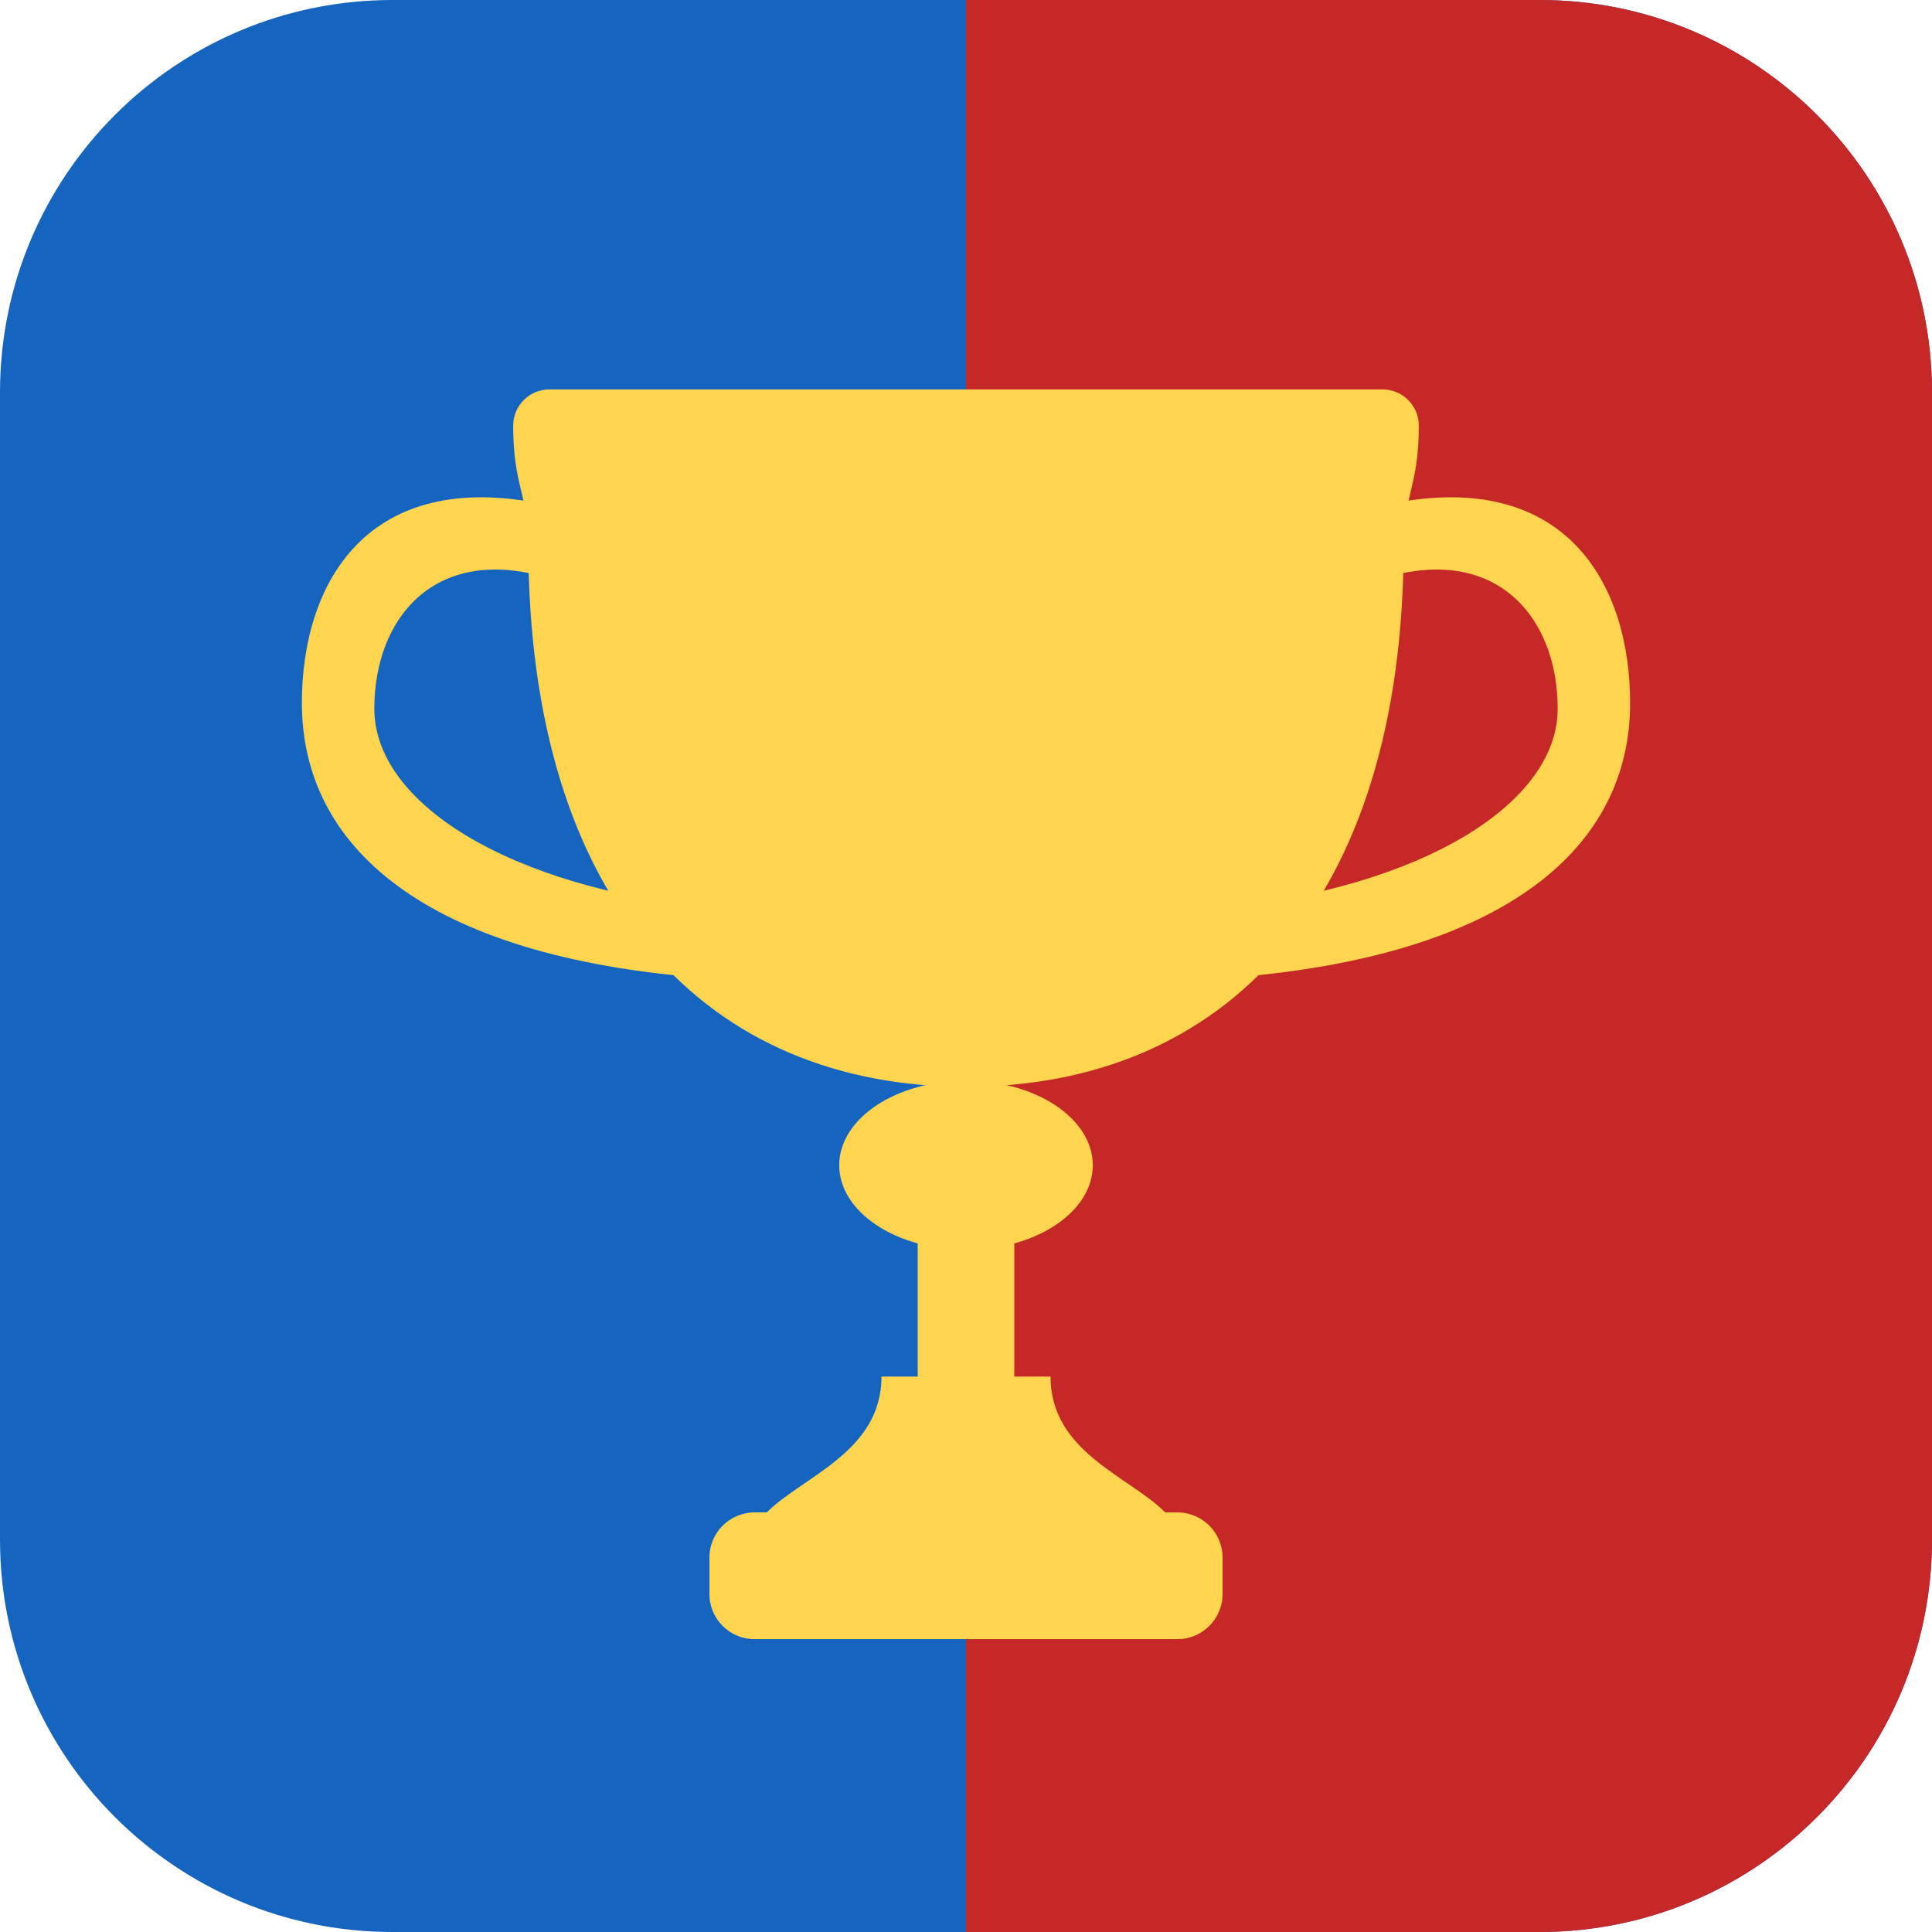
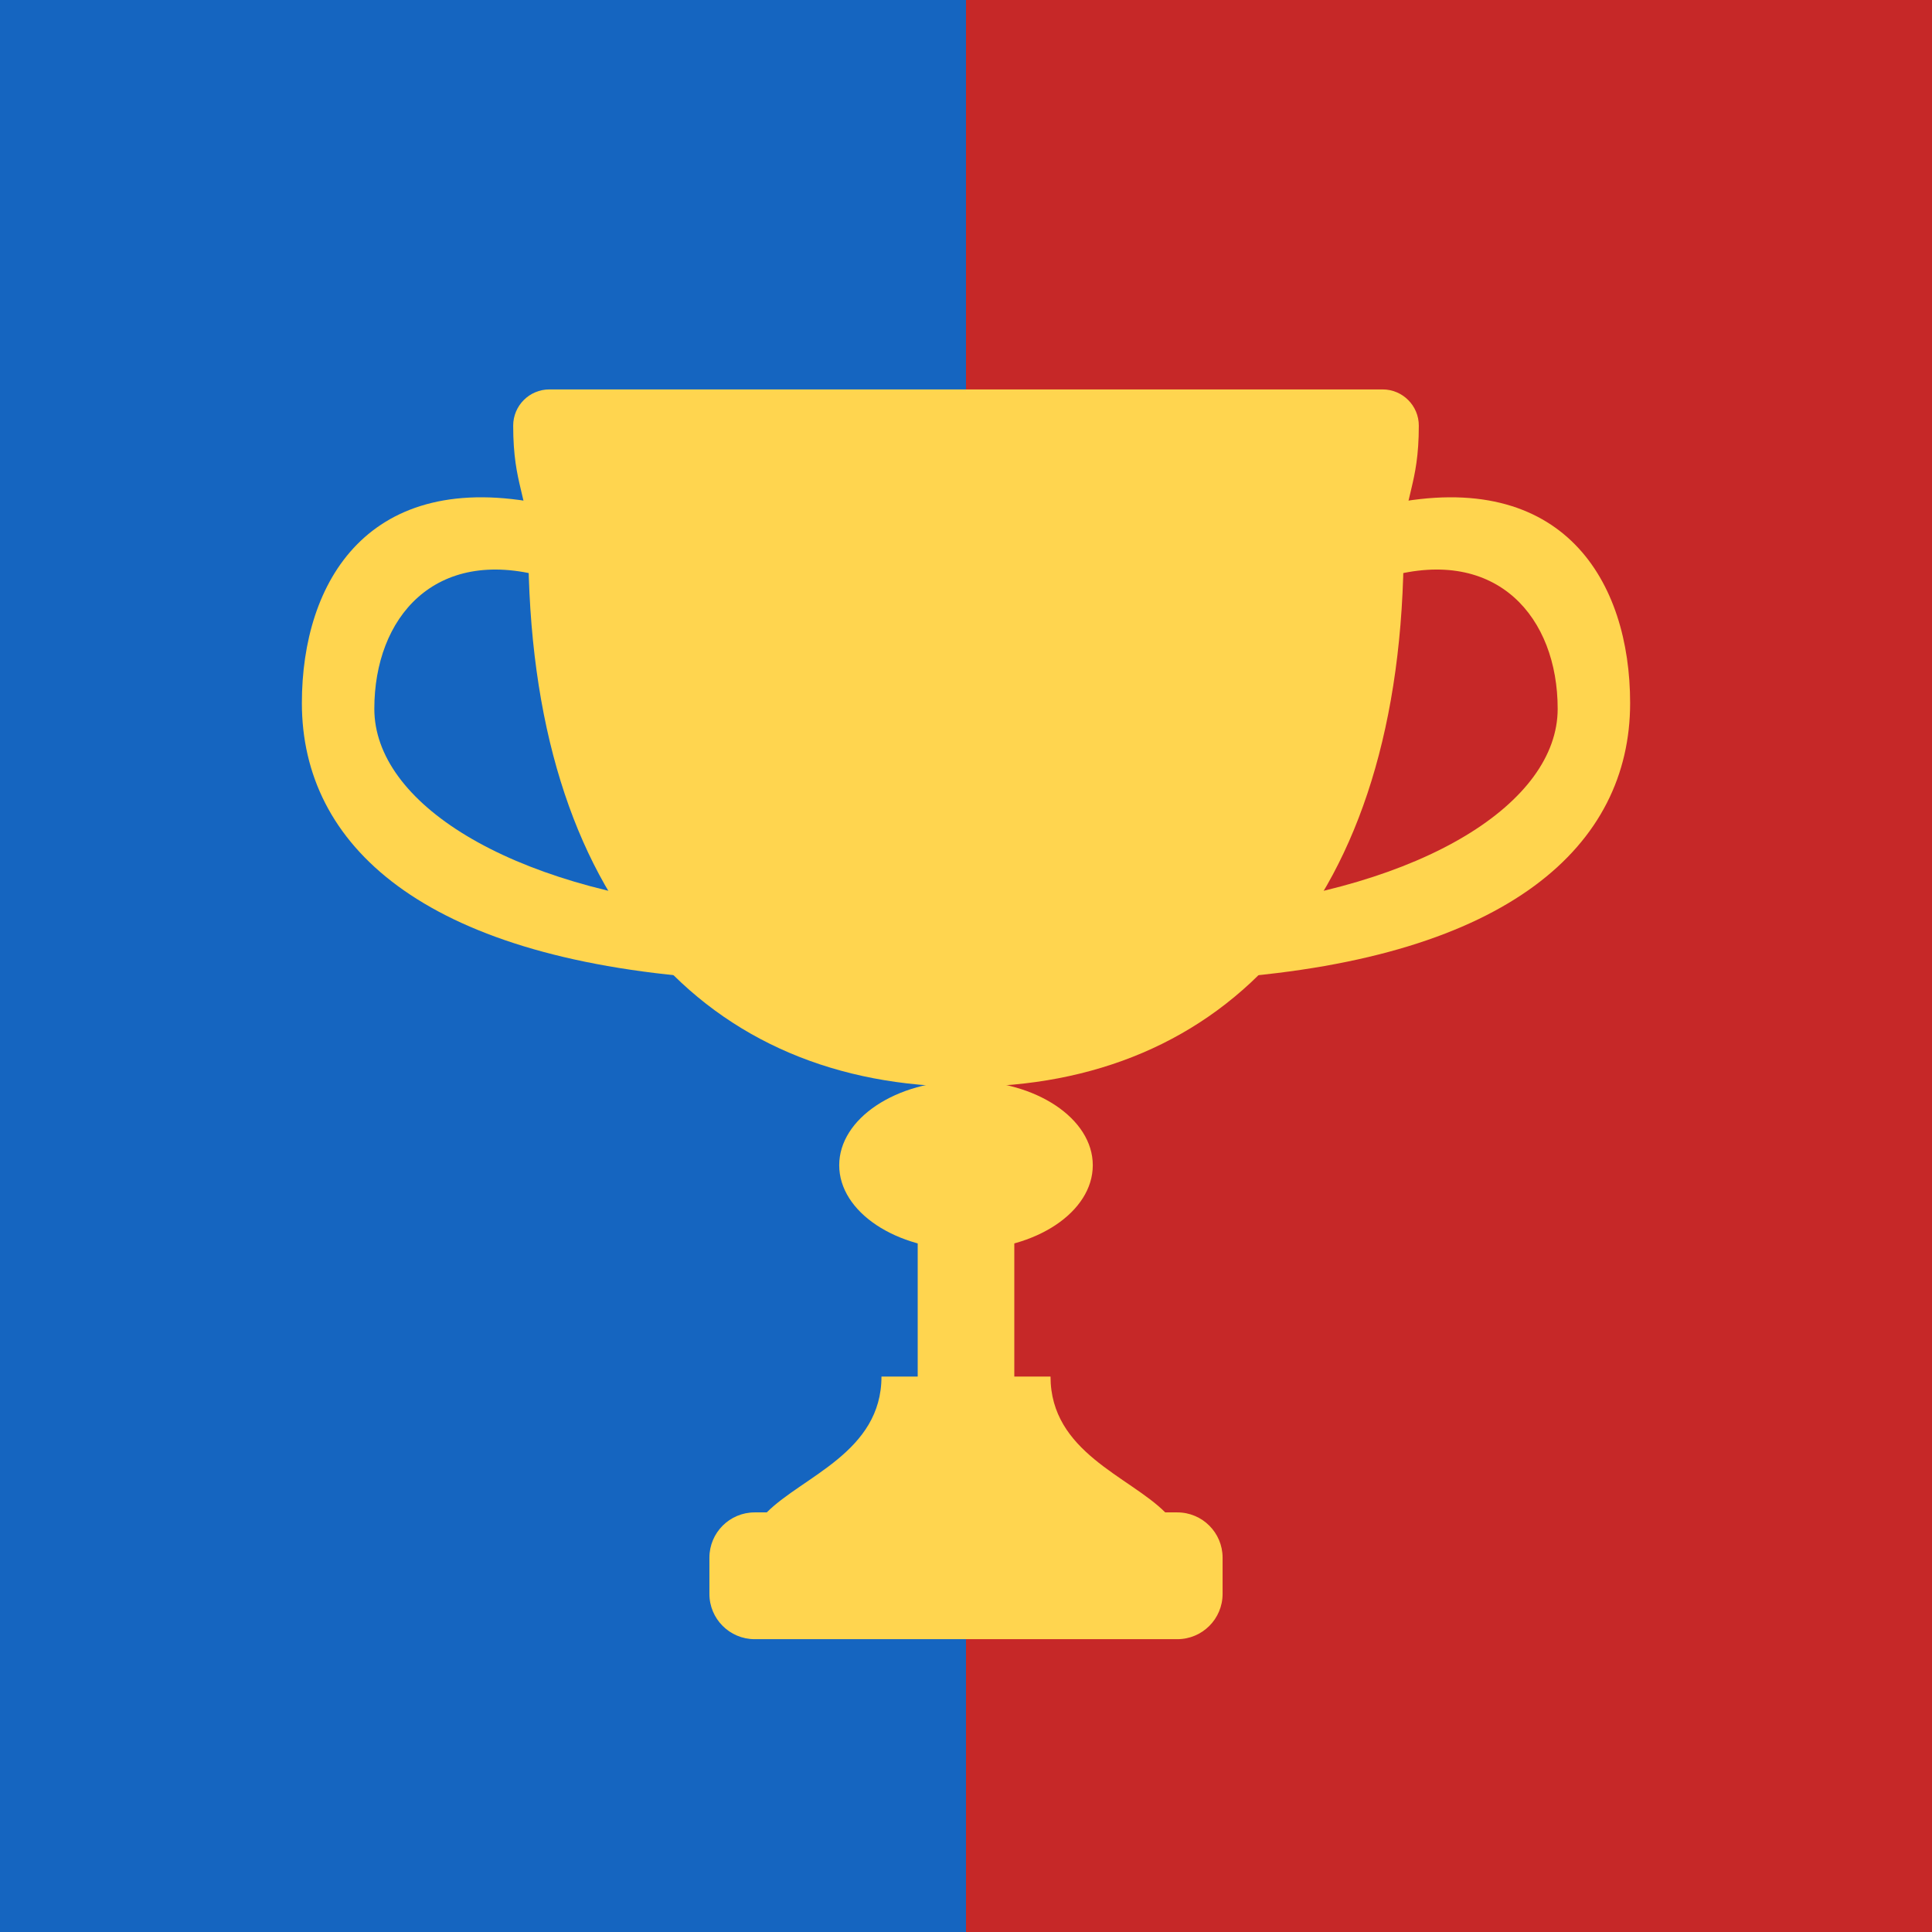
<svg xmlns="http://www.w3.org/2000/svg" viewBox="0 0 64 64" width="64" height="64">
-   <rect width="64" height="64" rx="13" fill="#1565c0" />
-   <path d="M32 0 H51 A13 13 0 0 1 64 13 V51 A13 13 0 0 1 51 64 H32 Z" fill="#c62828" />
+   <rect width="32" height="64" fill="#1565c0" />
+   <rect x="32" width="32" height="64" fill="#c62828" />
  <g fill="#ffd54f">
    <path d="M18 16.70 C12.20 15.50 10 19.27 10 23.29 C10 28 14 31.70 23.40 32.40 L23.70 30.10 C16.80 29.40 12.40 26.58 12.40 23.48 C12.40 20.46 14.40 18.10 18 19.10 Z" />
    <g transform="translate(64,0) scale(-1,1)">
      <path d="M18 16.70 C12.20 15.50 10 19.27 10 23.29 C10 28 14 31.70 23.40 32.40 L23.70 30.10 C16.80 29.40 12.40 26.58 12.40 23.48 C12.40 20.46 14.40 18.10 18 19.10 Z" />
    </g>
    <path d="M18.20 12.90 H45.80 A1.20 1.20 0 0 1 47 14.10 C47 16.10 46.50 16.40 46.50 18 C46.50 30 40.50 36 32 36 C23.50 36 17.50 30 17.50 18 C17.50 16.40 17 16.10 17 14.10 A1.20 1.20 0 0 1 18.20 12.90 Z" />
    <ellipse cx="32" cy="38.6" rx="4.2" ry="2.8" />
    <rect x="30.4" y="40" width="3.2" height="6" />
    <path d="M29.2 45.6 C29.2 48.1 26.6 48.9 25.4 50.1 H38.6 C37.4 48.9 34.8 48.1 34.8 45.6 Z" />
    <rect x="23.5" y="50.1" width="17" height="4.2" rx="1.5" />
  </g>
</svg>
